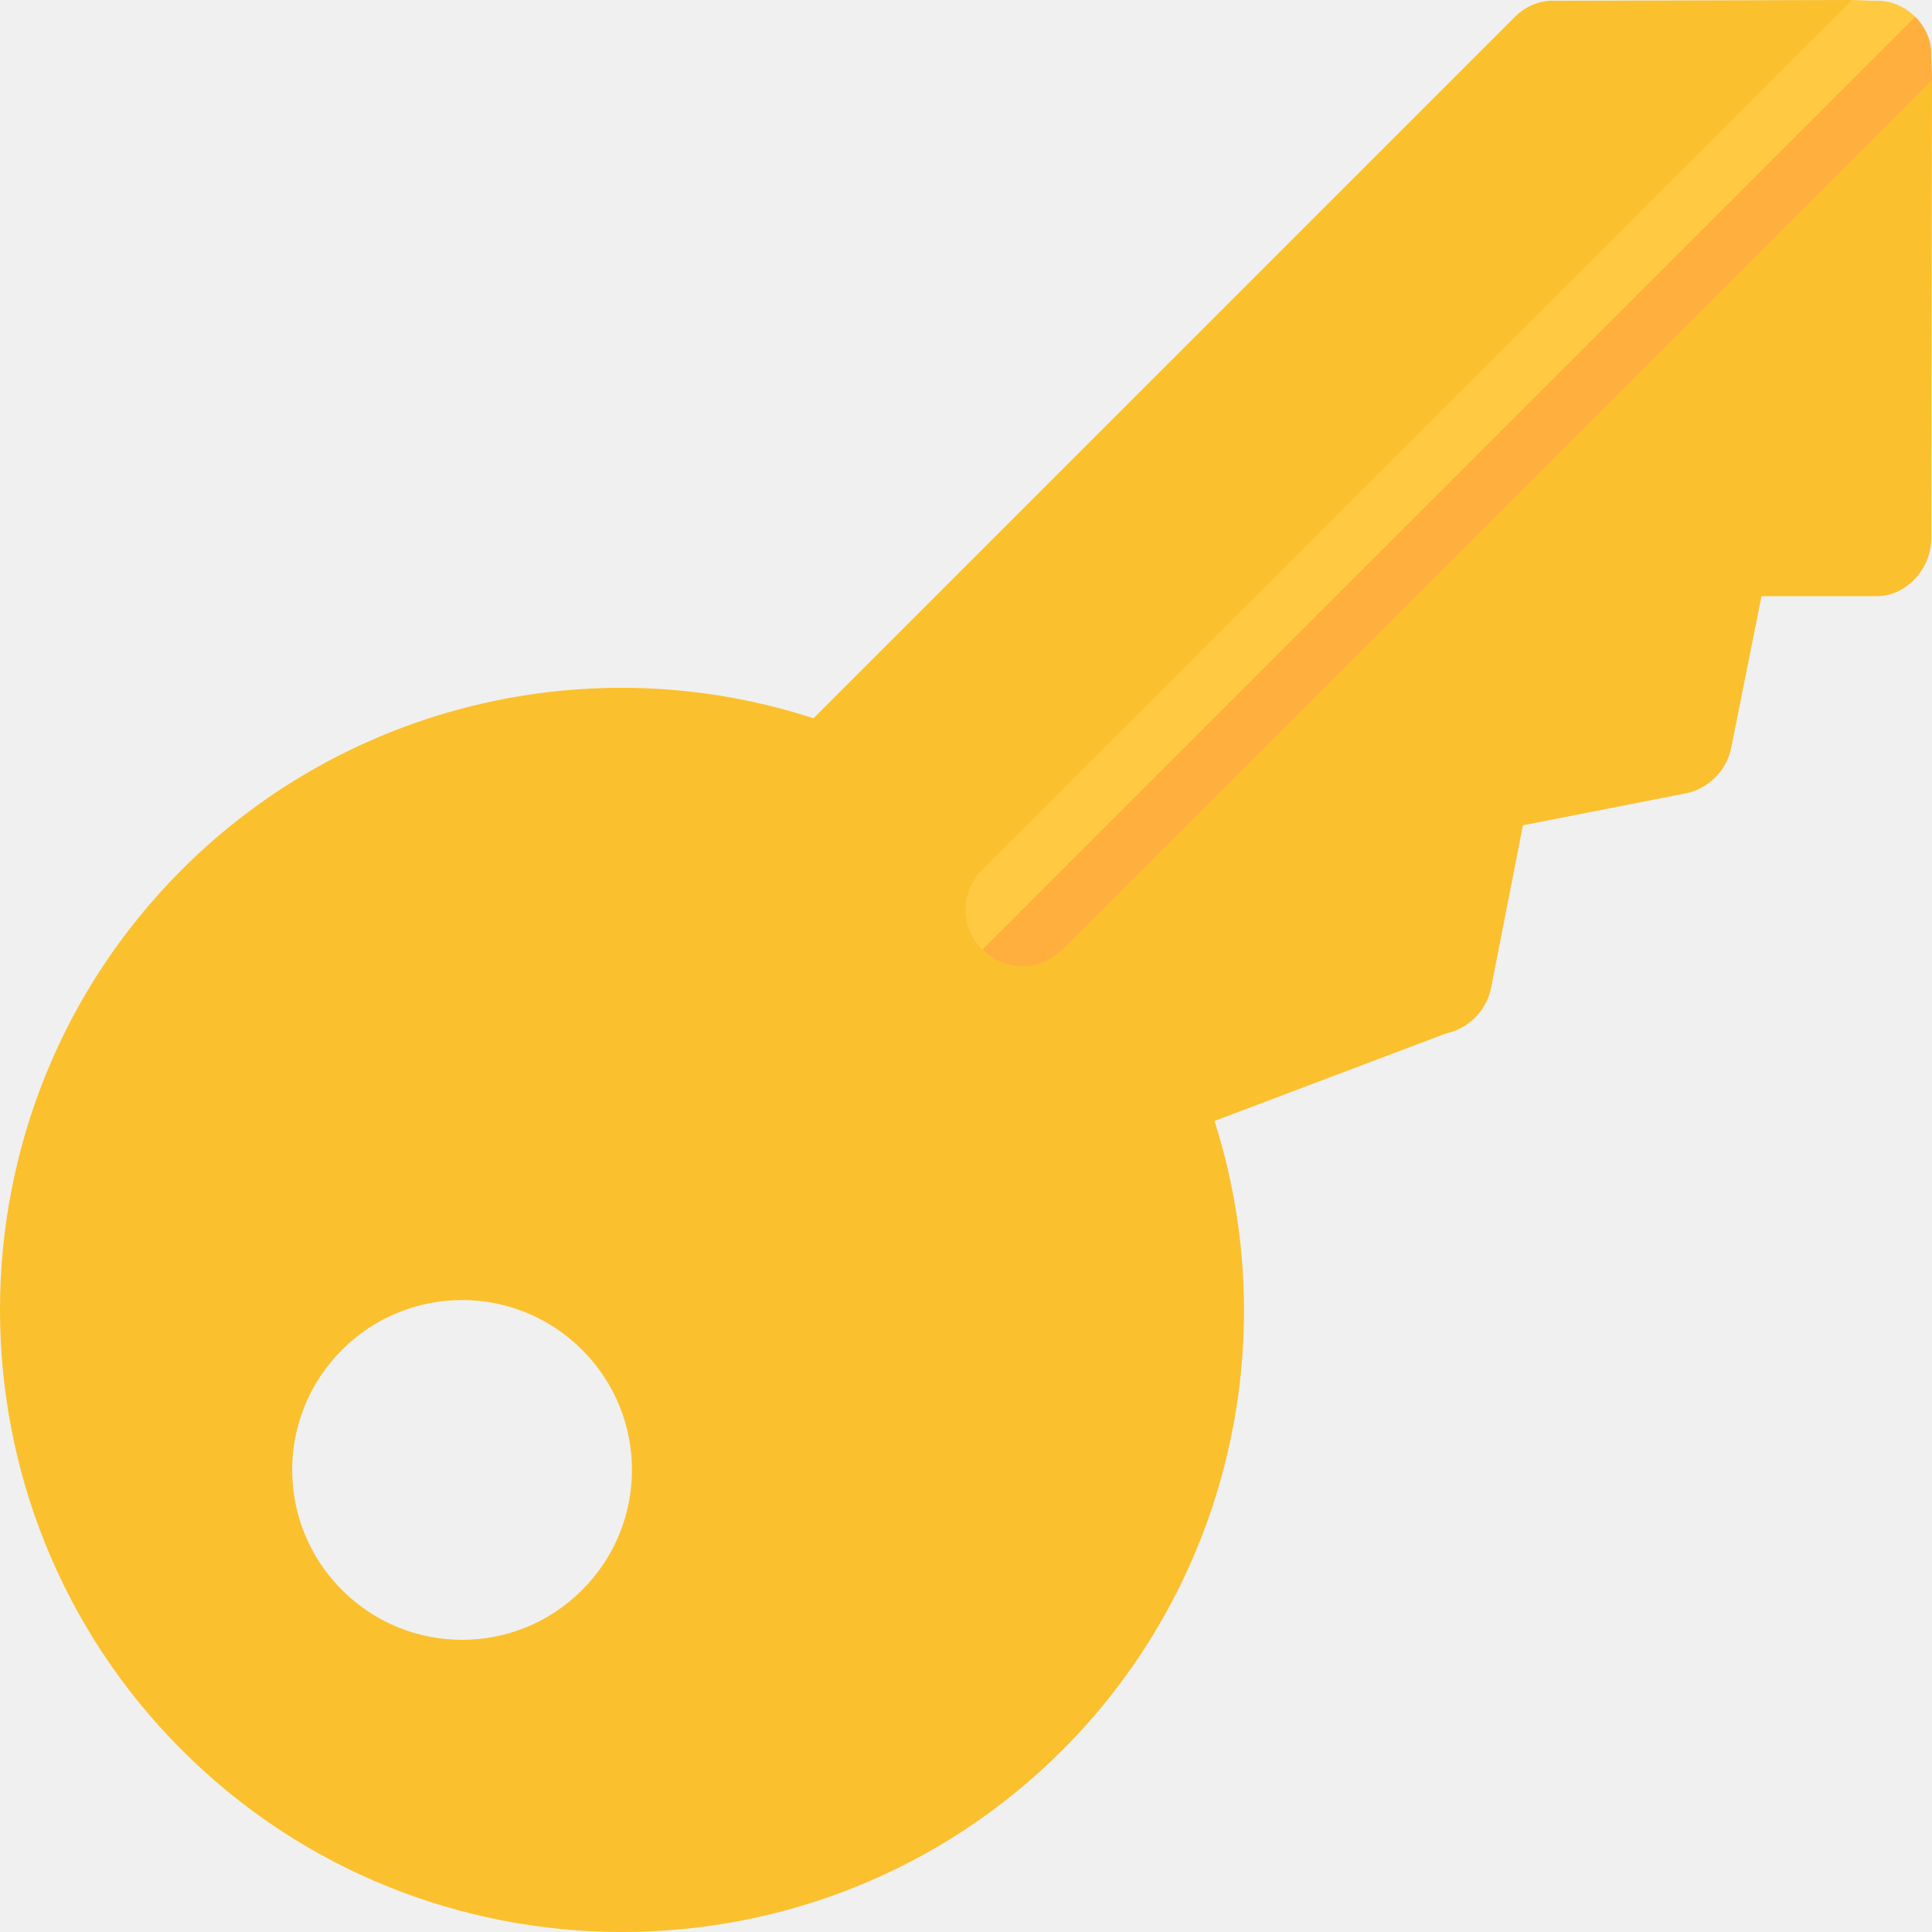
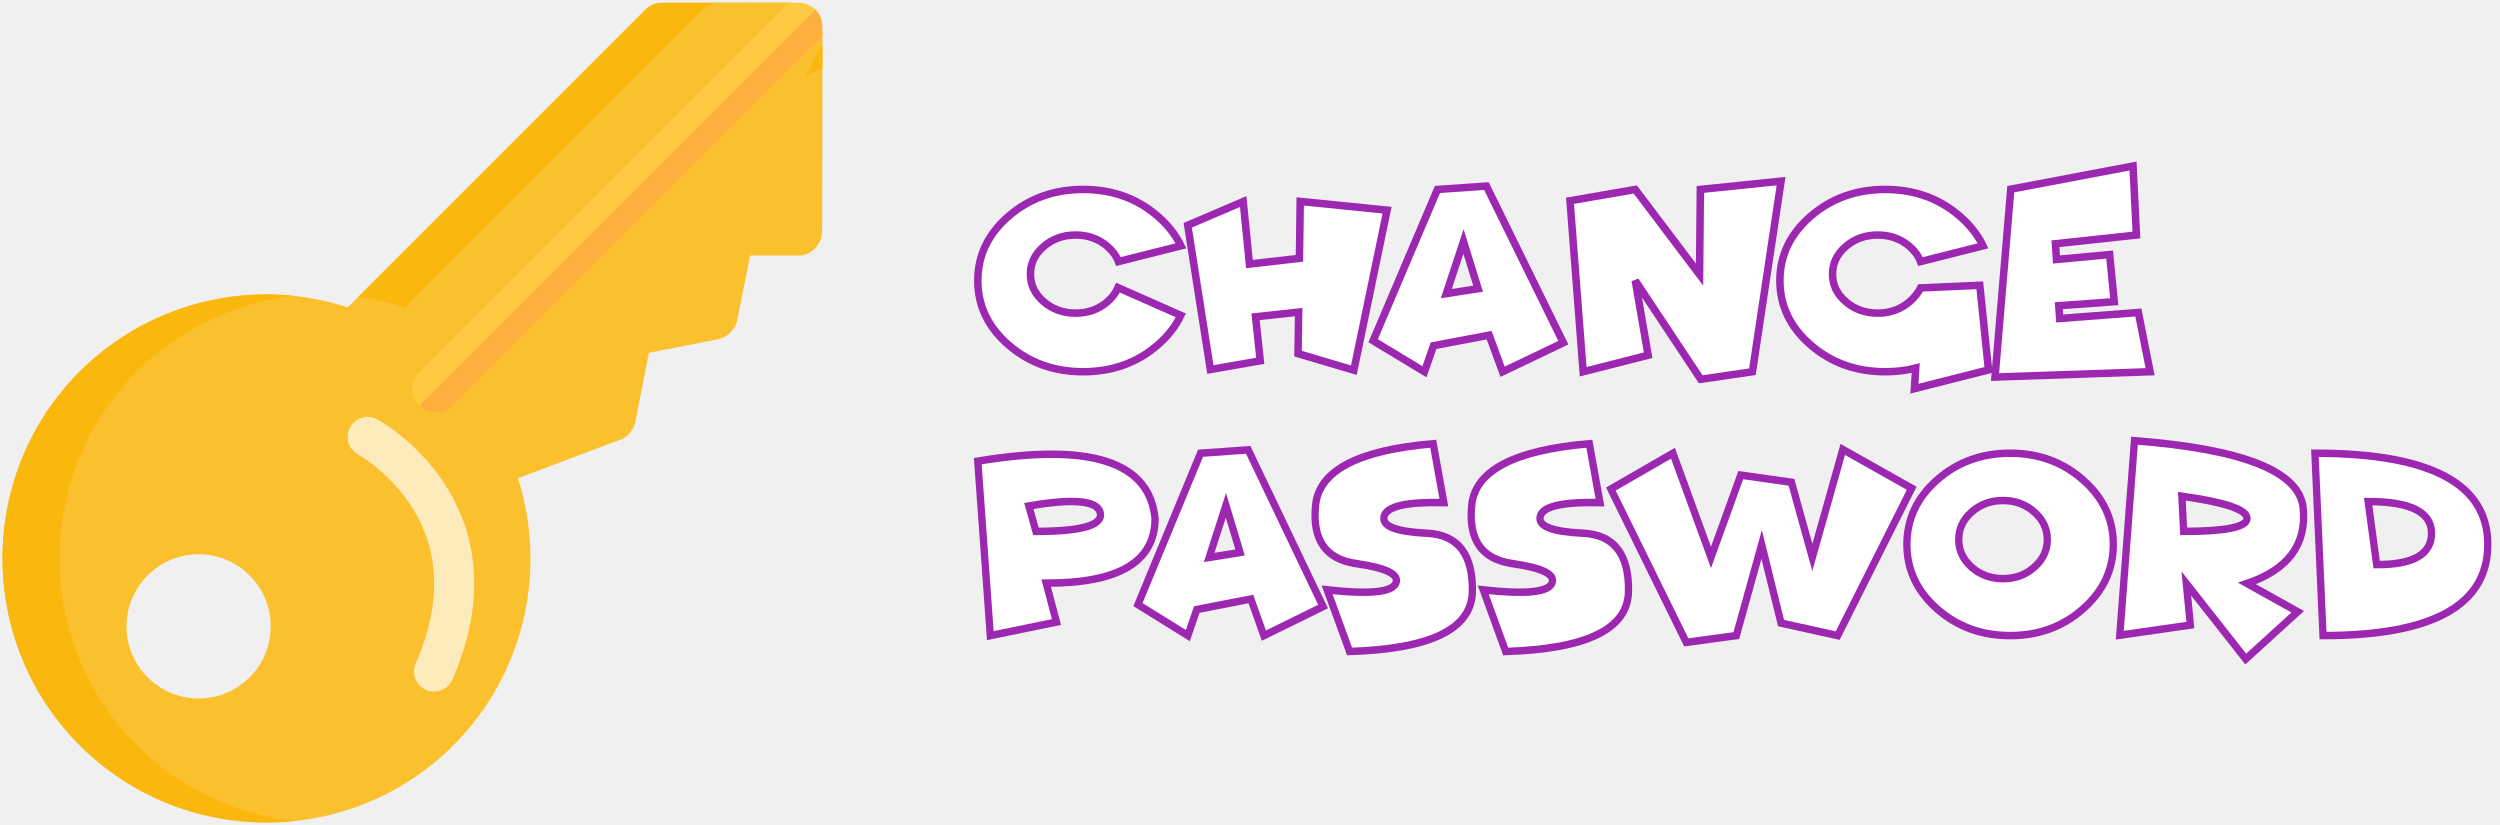
- <svg xmlns="http://www.w3.org/2000/svg" width="512" height="512" enable-background="new 0 0 512 512" version="1.1" viewBox="0 0 512 512" xml:space="preserve">
-   <path d="m321.858 297.058 61.378-23.196c5.94-1.271 10.607-5.938 11.879-11.879l8.484-43.274 43.276-8.486c5.94-1.271 10.607-5.938 11.879-11.879l8.062-40.344 30.122-1e-3c8.273 0.212 15.062-7.385 14.849-15.659l0.213-121.127-46.882 25.668 25.669-46.881-78.7 0.212c-4.032-0.212-7.85 1.485-10.608 4.243l-185.9 185.9c-58.549-19.092-123.461-3.818-167.372 40.093-64.275 64.275-64.277 169.069 0 233.345s169.07 64.275 233.345 0c43.699-43.699 58.974-108.187 40.306-166.735zm-231.225 124.309c-17.607-17.607-17.606-46.034 0-63.64 17.607-17.607 46.032-17.607 63.64 0 17.607 17.607 17.607 46.032 0 63.64-17.606 17.606-46.032 17.607-63.64 0z" fill="#fbc02d" />
-   <path d="m512 21.213-230.448 230.448c-5.939 5.939-15.273 5.94-21.213 0s-5.939-15.274 0-21.213l230.448-230.448 6.153 0.212c4.029-0.212 7.847 1.485 10.605 4.243s4.455 6.576 4.243 10.605z" fill="#ffca42" />
-   <path d="m512 21.213-230.448 230.448c-5.939 5.939-15.273 5.94-21.213 0l247.206-247.206c2.758 2.758 4.455 6.576 4.243 10.605z" fill="#ffaf3e" />
+ <svg xmlns="http://www.w3.org/2000/svg" width="1e3" height="330" version="1.1" viewBox="0 0 1000 330" xml:space="preserve">
+   <circle transform="scale(-1,1)" cx="553.824" cy="1511.377" r="0" fill="#9ed1fa" stroke-width=".75" />
+   <rect x="-4.5190305e-14" y="-4.84375e-6" width="1e3" height="330" ry="0" opacity="0" stroke-width="6.243" />
+   <g transform="matrix(.6406245 0 0 .6406255 -41.3663 -307.8595)">
+     <g transform="matrix(3.779528,0,0,3.779528,-1946.686,463.7671)" stroke-width=".265">
+       <path d="m617.717 83.453 16.24-6.137c1.572-0.336 2.806-1.571 3.143-3.143l2.245-11.45 11.45-2.245c1.572-0.336 2.806-1.571 3.143-3.143l2.133-10.674 7.97-2.65e-4c2.189 0.056 3.985-1.954 3.929-4.143l0.056-32.048-12.404 6.791 6.792-12.404-20.823 0.056c-1.067-0.056-2.077 0.393-2.807 1.123l-49.186 49.186c-15.491-5.051-32.666-1.01-44.284 10.608-17.006 17.006-17.007 44.733 0 61.739s44.733 17.006 61.739 0c11.562-11.562 15.604-28.624 10.664-44.115zm-61.178 32.89c-4.659-4.659-4.658-12.18 0-16.838 4.659-4.659 12.179-4.659 16.838 0 4.659 4.659 4.659 12.179 0 16.838-4.658 4.658-12.179 4.659-16.838 0z" fill="#fbc02d" />
+       <path d="m668.025 10.469-60.973 60.973c-1.571 1.571-4.041 1.572-5.613 0-1.572-1.572-1.571-4.041 0-5.613l60.973-60.973 1.628 0.056c1.066-0.056 2.076 0.393 2.806 1.123 0.73 0.73 1.179 1.74 1.123 2.806z" fill="#ffca42" />
+       <path d="m668.025 10.469-60.973 60.973c-1.571 1.571-4.041 1.572-5.613 0l65.407-65.407c0.73 0.73 1.179 1.74 1.123 2.806z" fill="#ffaf3e" />
+     </g>
+     <path d="m556.92 482.123-78.699 0.211c-4.032-0.212-7.851 1.486-10.609 4.244l-179.293 179.293c9.769 1.31 19.488 3.492 29.037 6.605l185.9-185.898c2.758-2.758 6.575-4.456 10.607-4.244l43.004-0.115zm21.203 26.373-11.229 20.508 11.203-6.135zm-346.713 155.9c-43.099-0.154-85.509 16.613-117.07 48.174-64.275 64.275-64.277 169.07 0 233.346 36.663 36.663 86.507 52.4 134.496 47.238-36.145-3.887-71.237-19.624-98.852-47.238-64.277-64.276-64.275-169.071 0-233.346 27.062-27.062 62.102-43.228 98.711-47.195-5.758-0.63-11.527-0.958-17.285-0.979z" fill="#fab70e" stroke-width="1" />
+     <path d="m294.127 753.368s85.502 46.215 41.445 146.498" fill="none" opacity=".681" stroke="#fff" stroke-linecap="round" stroke-linejoin="round" stroke-width="25" />
+   </g>
+   <g fill="#fff" stroke="#9c27b0" stroke-width="3" style="font-feature-settings:normal;font-variant-caps:normal;font-variant-ligatures:normal;font-variant-numeric:normal" aria-label="Change ">
+     <path d="m463.055 138.018q-12.344 10.677-29.792 10.677t-29.792-10.677q-12.344-10.677-12.344-25.781 0-15.104 12.344-25.781t29.792-10.677 29.792 10.677q6.198 5.365 9.323 11.875l-25 6.302q-1.25-3.333-4.375-6.042-5.312-4.583-12.76-4.583-7.448 0-12.76 4.583-5.312 4.583-5.312 11.042t5.312 11.042q5.312 4.583 12.76 4.583 7.448 0 12.76-4.583 2.865-2.5 4.219-5.625l25.104 11.094q-3.073 6.51-9.271 11.875z" style="" />
+     <path d="m502.222 126.716 1.875 17.604-19.948 3.49-9.062-57.708 22.188-9.479 2.5 25 20-2.292 0.312-22.76 34.74 3.49-13.281 64.01-22.344-6.615 0.26-16.615z" style="" />
+     <path d="m573.42 138.279-3.646 10.417-20.521-12.396 25.729-60.521 19.583-1.354 30.781 62.656-24.323 11.615-5.365-14.635zm17.812-22.812-5.833-18.854-6.875 20.833z" style="" />
+     <path d="m654.097 112.237 5.156 29.844-25.99 6.615-5.26-68.385 26.094-4.531 25.729 34.062 0.312-34.062 32.292-3.333-11.458 76.25-20.677 3.021z" style="" />
+     <path d="m795.399 147.966-29.635 7.5 0.521-8.229q-5.781 1.458-12.188 1.458-17.448 0-29.792-10.677-12.344-10.677-12.344-25.781 0-15.104 12.344-25.781t29.792-10.677q17.448 0 29.792 10.677 6.198 5.365 9.323 11.875l-25 6.302q-1.25-3.333-4.375-6.042-5.312-4.583-12.76-4.583t-12.76 4.583q-5.312 4.583-5.312 11.042t5.312 11.042q5.312 4.583 12.76 4.583t12.76-4.583q2.865-2.5 4.427-5.521l23.646-1.042z" style="" />
+     <path d="m853.212 66.404 1.354 27.604-32.396 3.49 0.417 6.302 21.25-1.979 1.875 18.854-22.188 1.615 0.365 5.104 31.458-2.396 4.688 23.698-62.031 2.135 6.302-75.156z" style="" />
+   </g>
+   <g transform="scale(.9862929 1.013898)" fill="#fff" stroke="#9c27b0" stroke-width="2.96" style="font-feature-settings:normal;font-variant-caps:normal;font-variant-ligatures:normal;font-variant-numeric:normal" aria-label="password">
+     <path d="m424.296 230.041 4.163 15.366-26.827 5.345-5.088-68.815q68.455-11.049 71.899 22.561 0 25.696-44.146 25.542zm-7.041-30.425 2.878 10.022q27.752 0 26.108-7.298-1.645-7.298-28.986-2.724z" />
+     <path d="m485.351 240.474-3.598 10.279-20.249-12.231 25.388-59.718 19.324-1.336 30.373 61.826-24 11.461-5.293-14.441zm17.576-22.51-5.756-18.604-6.784 20.557z" />
+     <path d="m549.951 222.332q-18.553-2.621-16.394-23.075 2.159-20.454 47.693-24.206l4.317 23.23q-22.561-0.514-24.206 5.345-1.645 5.859 17.268 6.732 18.913 0.874 18.501 23.024-0.411 22.15-49.8 23.641l-9.097-24.309q25.285 2.724 27.804-2.518 2.518-5.293-16.086-7.863z" />
+     <path d="m613.267 222.332q-18.553-2.621-16.394-23.075 2.159-20.454 47.693-24.206l4.317 23.23q-22.561-0.514-24.206 5.345-1.645 5.859 17.268 6.732 18.913 0.874 18.501 23.024-0.411 22.15-49.8 23.641l-9.097-24.309q25.285 2.724 27.804-2.518 2.518-5.293-16.086-7.863z" />
+     <path d="m714.46 214.777-10.279 35.975-20.3 2.672-30.579-60.489 25.182-14.133 15.418 41.114 12.077-32.48 20.557 2.827 8.48 29.654 12.334-42.605 27.958 15.315-30.013 58.125-22.973-4.934z" />
+     <path d="m815.241 250.752q-17.371 0-29.654-10.536-12.231-10.536-12.231-25.439t12.231-25.439q12.283-10.536 29.654-10.536 17.319 0 29.551 10.536 12.283 10.536 12.283 25.439t-12.283 25.439q-12.231 10.536-29.551 10.536zm-2.878-22.459q7.401 0 12.643-4.523 5.293-4.523 5.293-10.895 0-6.373-5.293-10.895-5.242-4.523-12.643-4.523-7.452 0-12.745 4.523-5.242 4.523-5.242 10.895 0 6.373 5.242 10.895 5.293 4.523 12.745 4.523z" />
+     <path d="m884.878 195.762 0.72 13.876q25.696 0 25.696-5.139 0-5.139-26.416-8.737zm3.443 50.828-28.626 4.009 5.962-76.729q66.194 4.934 68.404 26.519 2.261 21.534-22.767 29.808l20.557 11.152-21.071 18.656-24.103-29.808z" />
+     <path d="m942.13 250.752-3.289-71.95q70.1 0 70.1 35.975t-66.811 35.975zm18.296-52.883 3.443 24.874q22.253 0.103 22.253-12.386 0-12.488-25.696-12.488z" />
+   </g>
</svg>
